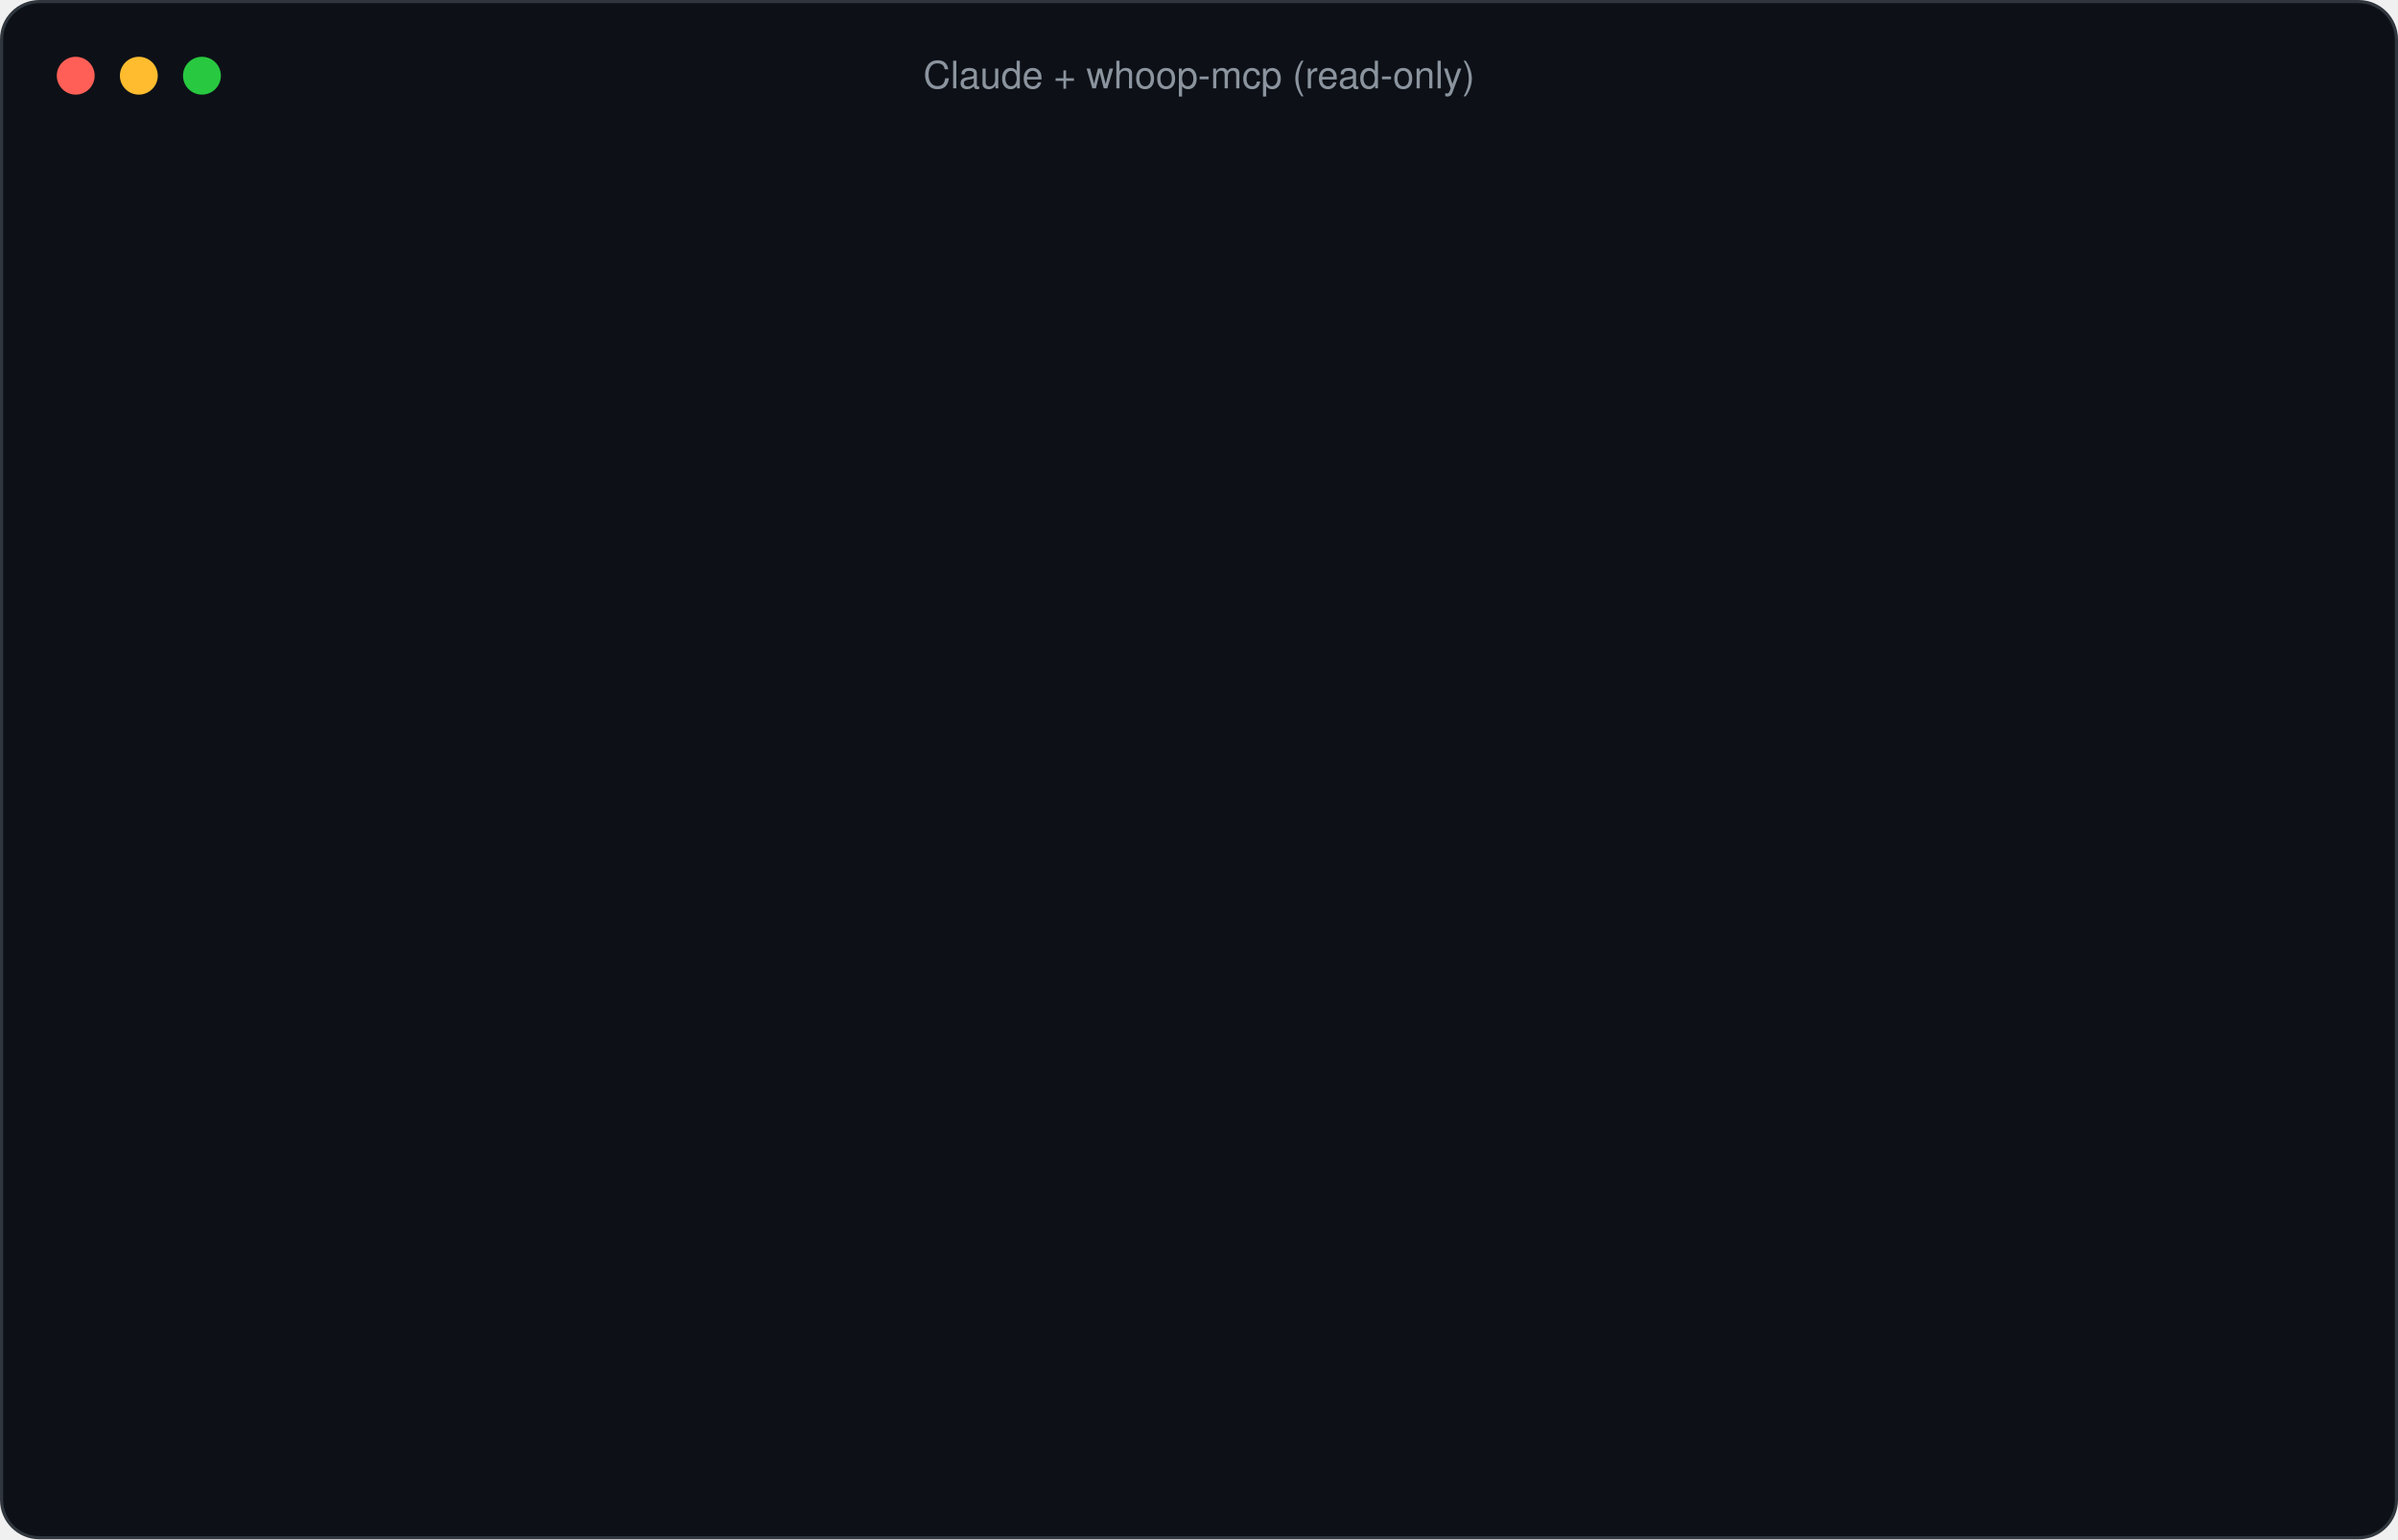
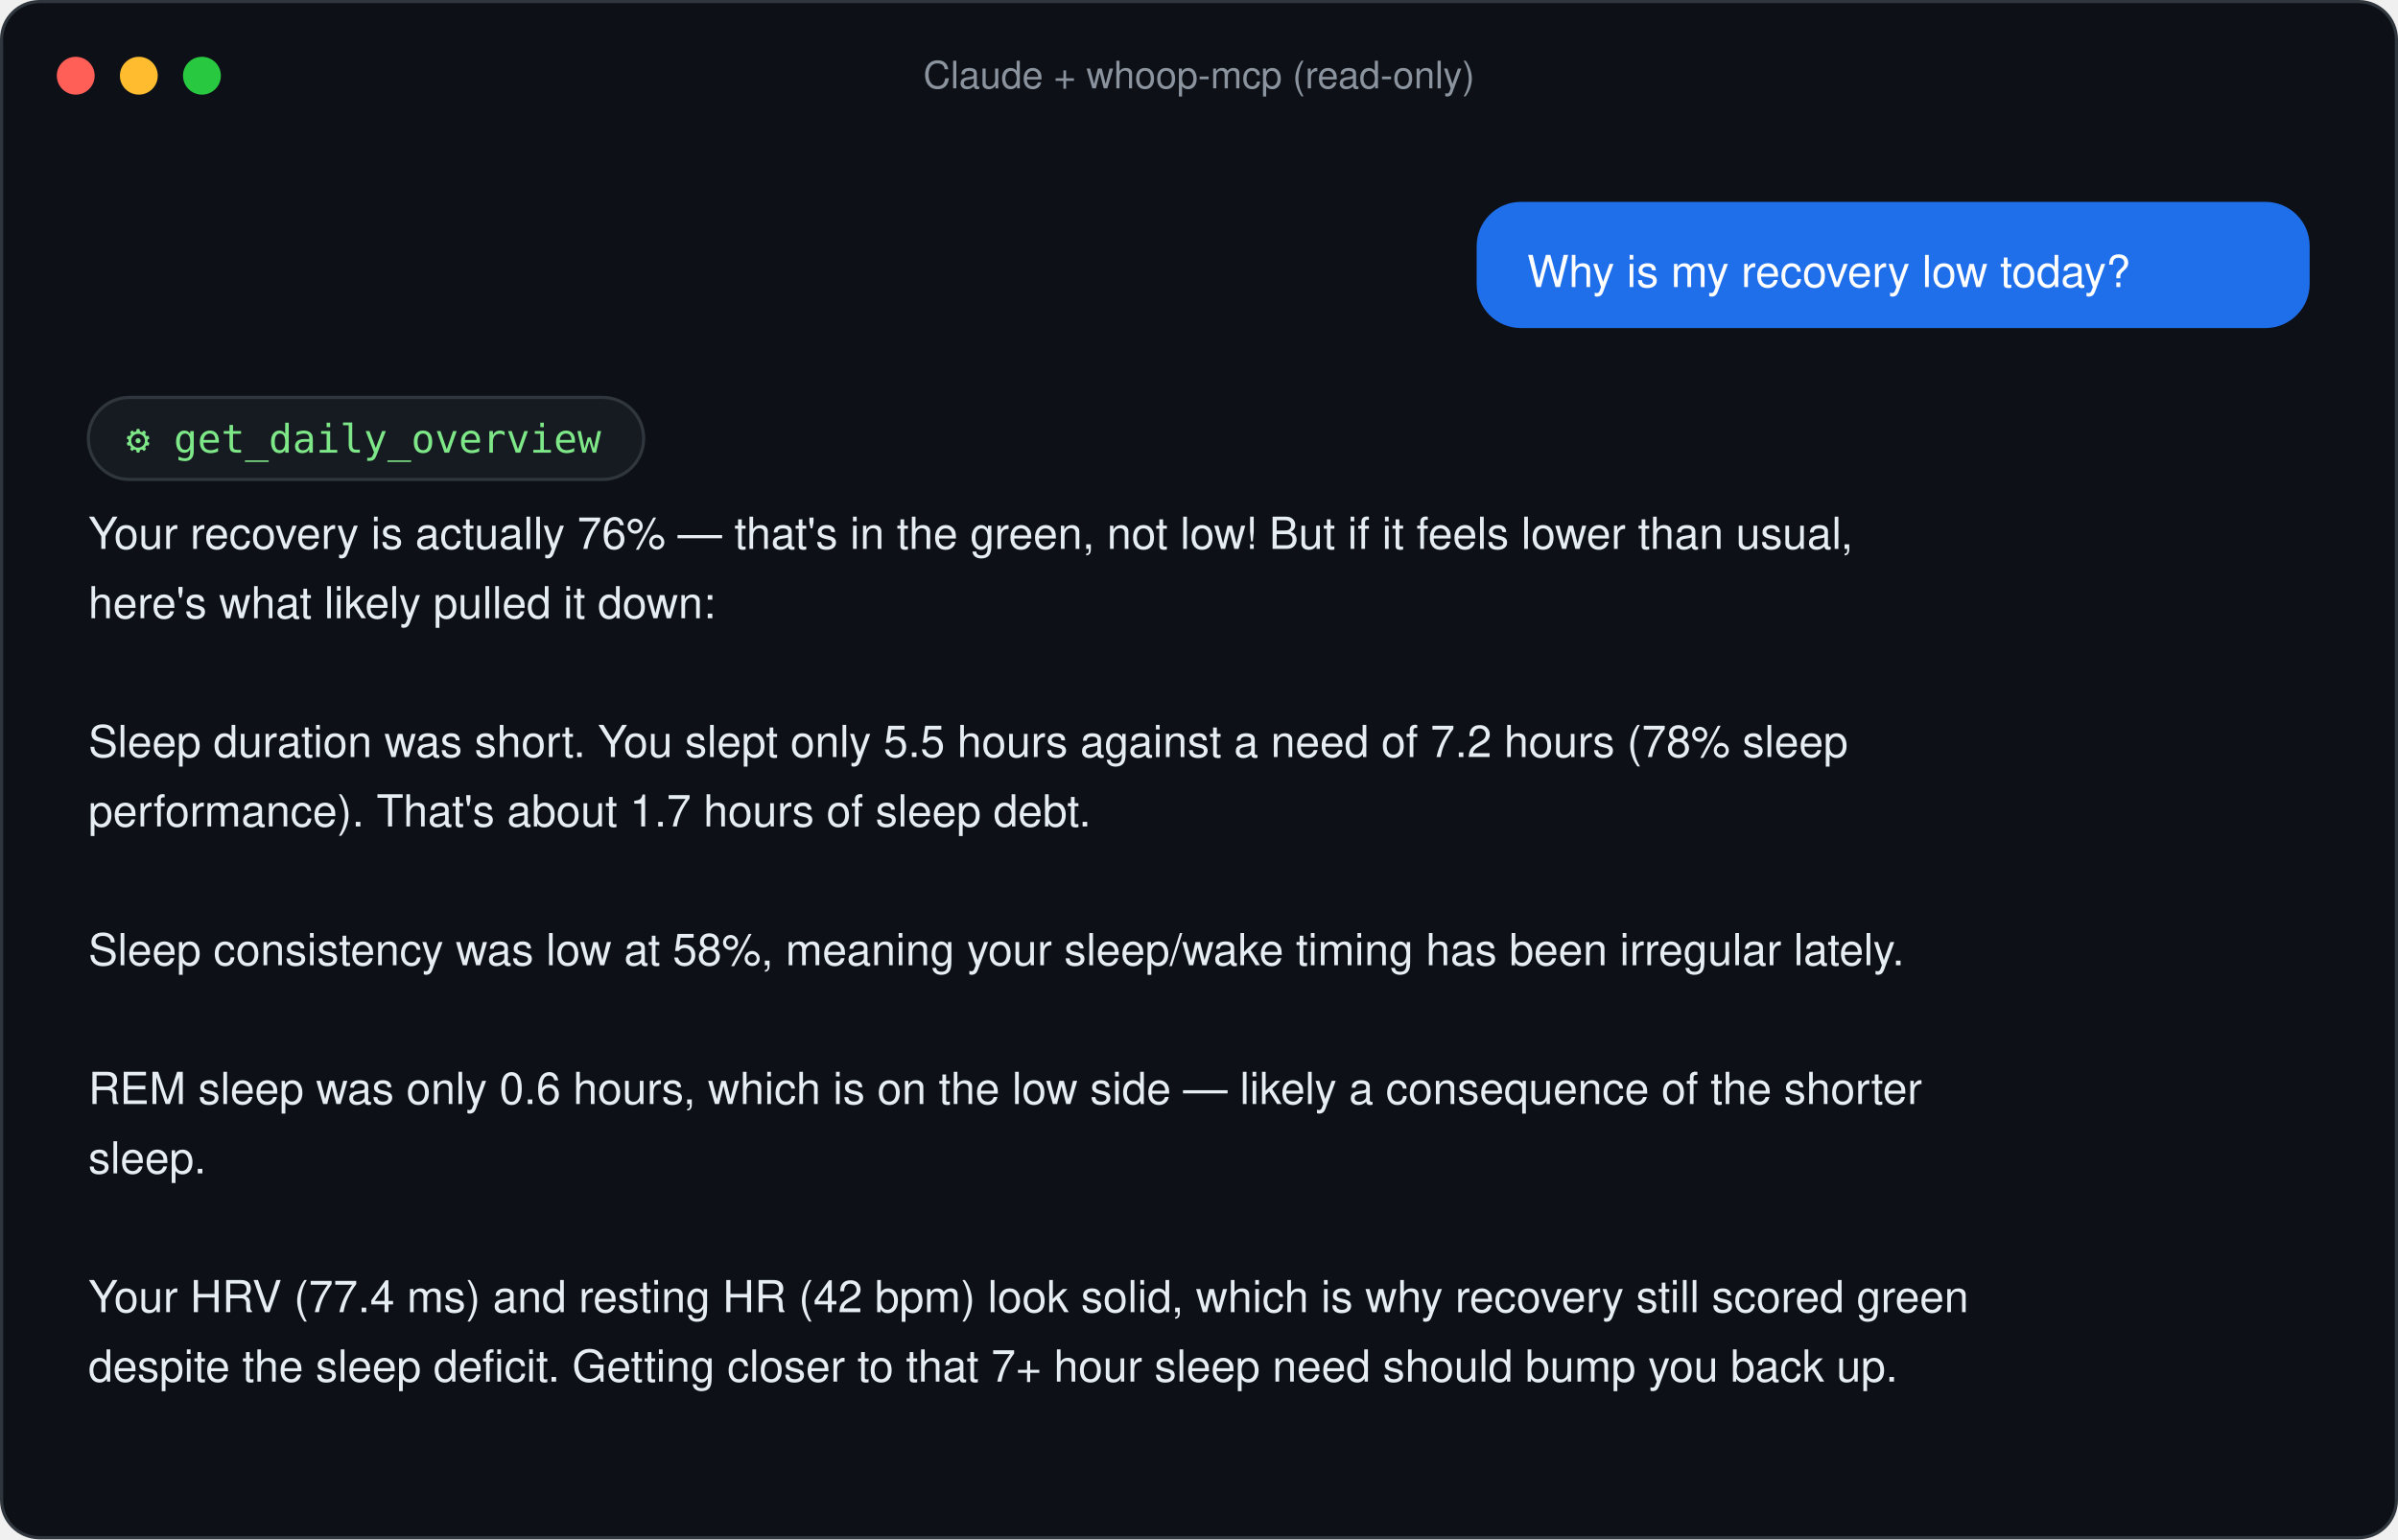
<svg xmlns="http://www.w3.org/2000/svg" width="760" height="488" viewBox="0 0 760 488" role="img" aria-label="Claude answering Why is my recovery low today? using whoop-mcp">
  <style>
text{font-family:-apple-system,BlinkMacSystemFont,"Segoe UI",Helvetica,Arial,sans-serif;font-size:14px}
.card{fill:#0d1117;stroke:#30363d}.title{fill:#8b949e;font-size:12px}
.user{fill:#1f6feb}.utext{fill:#fff}.chip{fill:#161b22;stroke:#30363d}.ctext{fill:#7ee787;font-family:ui-monospace,SFMono-Regular,Menlo,monospace;font-size:12.5px}
.atext{fill:#e6edf3}
- @keyframes k0{0%,5.43%{opacity:0;transform:translateY(6px)}8.61%,96%{opacity:1;transform:none}100%{opacity:0}}.i0{animation:k0 11.04s infinite;opacity:0}@keyframes k1{0%,16.30%{opacity:0;transform:translateY(6px)}19.47%,96%{opacity:1;transform:none}100%{opacity:0}}.i1{animation:k1 11.04s infinite;opacity:0}@keyframes k2{0%,24.46%{opacity:0;transform:translateY(6px)}27.63%,96%{opacity:1;transform:none}100%{opacity:0}}.i2{animation:k2 11.04s infinite;opacity:0}@keyframes k3{0%,26.09%{opacity:0;transform:translateY(6px)}29.26%,96%{opacity:1;transform:none}100%{opacity:0}}.i3{animation:k3 11.04s infinite;opacity:0}@keyframes k4{0%,27.72%{opacity:0;transform:translateY(6px)}30.89%,96%{opacity:1;transform:none}100%{opacity:0}}.i4{animation:k4 11.04s infinite;opacity:0}@keyframes k5{0%,29.35%{opacity:0;transform:translateY(6px)}32.52%,96%{opacity:1;transform:none}100%{opacity:0}}.i5{animation:k5 11.04s infinite;opacity:0}@keyframes k6{0%,30.98%{opacity:0;transform:translateY(6px)}34.15%,96%{opacity:1;transform:none}100%{opacity:0}}.i6{animation:k6 11.04s infinite;opacity:0}@keyframes k7{0%,32.61%{opacity:0;transform:translateY(6px)}35.78%,96%{opacity:1;transform:none}100%{opacity:0}}.i7{animation:k7 11.04s infinite;opacity:0}@keyframes k8{0%,34.24%{opacity:0;transform:translateY(6px)}37.41%,96%{opacity:1;transform:none}100%{opacity:0}}.i8{animation:k8 11.04s infinite;opacity:0}@keyframes k9{0%,35.87%{opacity:0;transform:translateY(6px)}39.04%,96%{opacity:1;transform:none}100%{opacity:0}}.i9{animation:k9 11.04s infinite;opacity:0}@keyframes k10{0%,37.50%{opacity:0;transform:translateY(6px)}40.67%,96%{opacity:1;transform:none}100%{opacity:0}}.i10{animation:k10 11.04s infinite;opacity:0}@keyframes k11{0%,39.13%{opacity:0;transform:translateY(6px)}42.30%,96%{opacity:1;transform:none}100%{opacity:0}}.i11{animation:k11 11.04s infinite;opacity:0}@keyframes k12{0%,40.76%{opacity:0;transform:translateY(6px)}43.93%,96%{opacity:1;transform:none}100%{opacity:0}}.i12{animation:k12 11.04s infinite;opacity:0}@keyframes k13{0%,42.39%{opacity:0;transform:translateY(6px)}45.56%,96%{opacity:1;transform:none}100%{opacity:0}}.i13{animation:k13 11.04s infinite;opacity:0}@keyframes k14{0%,44.02%{opacity:0;transform:translateY(6px)}47.19%,96%{opacity:1;transform:none}100%{opacity:0}}.i14{animation:k14 11.04s infinite;opacity:0}
- @media (prefers-reduced-motion:reduce){[class^="i"]{animation:none!important;opacity:1!important}}
</style>
  <rect x="0.5" y="0.5" width="759" height="487" rx="12" class="card" />
  <circle cx="24" cy="24" r="6" fill="#ff5f57" />
  <circle cx="44" cy="24" r="6" fill="#febc2e" />
  <circle cx="64" cy="24" r="6" fill="#28c840" />
  <text x="380" y="28" text-anchor="middle" class="title">Claude + whoop-mcp (read-only)</text>
-   <g class="i0">
+   <g>
+     <animate attributeName="opacity" values="1;1;0;0;1;1" keyTimes="0;0.453;0.483;0.551;0.578;1" dur="13.24s" repeatCount="indefinite" />
    <rect x="468" y="64" width="264" height="40" rx="14" class="user" />
    <text x="484" y="91" class="utext">Why is my recovery low today?</text>
  </g>
-   <g class="i1">
+   <g>
+     <animate attributeName="opacity" values="1;1;0;0;1;1" keyTimes="0;0.453;0.483;0.642;0.668;1" dur="13.24s" repeatCount="indefinite" />
    <rect x="28" y="126" width="176" height="26" rx="13" class="chip" />
    <text x="40" y="143.5" class="ctext">⚙ get_daily_overview</text>
  </g>
-   <g class="i2">
+   <g>
+     <animate attributeName="opacity" values="1;1;0;0;1;1" keyTimes="0;0.453;0.483;0.71;0.736;1" dur="13.24s" repeatCount="indefinite" />
    <text x="28" y="174" class="atext">Your recovery is actually 76% — that's in the green, not low! But if it feels lower than usual,</text>
  </g>
-   <g class="i3">
+   <g>
+     <animate attributeName="opacity" values="1;1;0;0;1;1" keyTimes="0;0.453;0.483;0.724;0.75;1" dur="13.24s" repeatCount="indefinite" />
    <text x="28" y="196" class="atext">here's what likely pulled it down:</text>
  </g>
-   <g class="i4">
+   <g>
+     <animate attributeName="opacity" values="1;1;0;0;1;1" keyTimes="0;0.453;0.483;0.737;0.764;1" dur="13.24s" repeatCount="indefinite" />
    <text x="28" y="218" class="atext" />
  </g>
-   <g class="i5">
+   <g>
+     <animate attributeName="opacity" values="1;1;0;0;1;1" keyTimes="0;0.453;0.483;0.751;0.777;1" dur="13.24s" repeatCount="indefinite" />
    <text x="28" y="240" class="atext">Sleep duration was short. You slept only 5.5 hours against a need of 7.2 hours (78% sleep</text>
  </g>
-   <g class="i6">
+   <g>
+     <animate attributeName="opacity" values="1;1;0;0;1;1" keyTimes="0;0.453;0.483;0.764;0.791;1" dur="13.24s" repeatCount="indefinite" />
    <text x="28" y="262" class="atext">performance). That's about 1.7 hours of sleep debt.</text>
  </g>
-   <g class="i7">
+   <g>
+     <animate attributeName="opacity" values="1;1;0;0;1;1" keyTimes="0;0.453;0.483;0.778;0.804;1" dur="13.24s" repeatCount="indefinite" />
    <text x="28" y="284" class="atext" />
  </g>
-   <g class="i8">
+   <g>
+     <animate attributeName="opacity" values="1;1;0;0;1;1" keyTimes="0;0.453;0.483;0.791;0.818;1" dur="13.24s" repeatCount="indefinite" />
    <text x="28" y="306" class="atext">Sleep consistency was low at 58%, meaning your sleep/wake timing has been irregular lately.</text>
  </g>
-   <g class="i9">
+   <g>
+     <animate attributeName="opacity" values="1;1;0;0;1;1" keyTimes="0;0.453;0.483;0.805;0.832;1" dur="13.24s" repeatCount="indefinite" />
    <text x="28" y="328" class="atext" />
  </g>
-   <g class="i10">
+   <g>
+     <animate attributeName="opacity" values="1;1;0;0;1;1" keyTimes="0;0.453;0.483;0.819;0.845;1" dur="13.24s" repeatCount="indefinite" />
    <text x="28" y="350" class="atext">REM sleep was only 0.6 hours, which is on the low side — likely a consequence of the shorter</text>
  </g>
-   <g class="i11">
+   <g>
+     <animate attributeName="opacity" values="1;1;0;0;1;1" keyTimes="0;0.453;0.483;0.832;0.859;1" dur="13.24s" repeatCount="indefinite" />
    <text x="28" y="372" class="atext">sleep.</text>
  </g>
-   <g class="i12">
+   <g>
+     <animate attributeName="opacity" values="1;1;0;0;1;1" keyTimes="0;0.453;0.483;0.846;0.872;1" dur="13.24s" repeatCount="indefinite" />
    <text x="28" y="394" class="atext" />
  </g>
-   <g class="i13">
+   <g>
+     <animate attributeName="opacity" values="1;1;0;0;1;1" keyTimes="0;0.453;0.483;0.86;0.886;1" dur="13.24s" repeatCount="indefinite" />
    <text x="28" y="416" class="atext">Your HRV (77.4 ms) and resting HR (42 bpm) look solid, which is why recovery still scored green</text>
  </g>
-   <g class="i14">
+   <g>
+     <animate attributeName="opacity" values="1;1;0;0;1;1" keyTimes="0;0.453;0.483;0.873;0.899;1" dur="13.24s" repeatCount="indefinite" />
    <text x="28" y="438" class="atext">despite the sleep deficit. Getting closer to that 7+ hour sleep need should bump you back up.</text>
  </g>
</svg>
